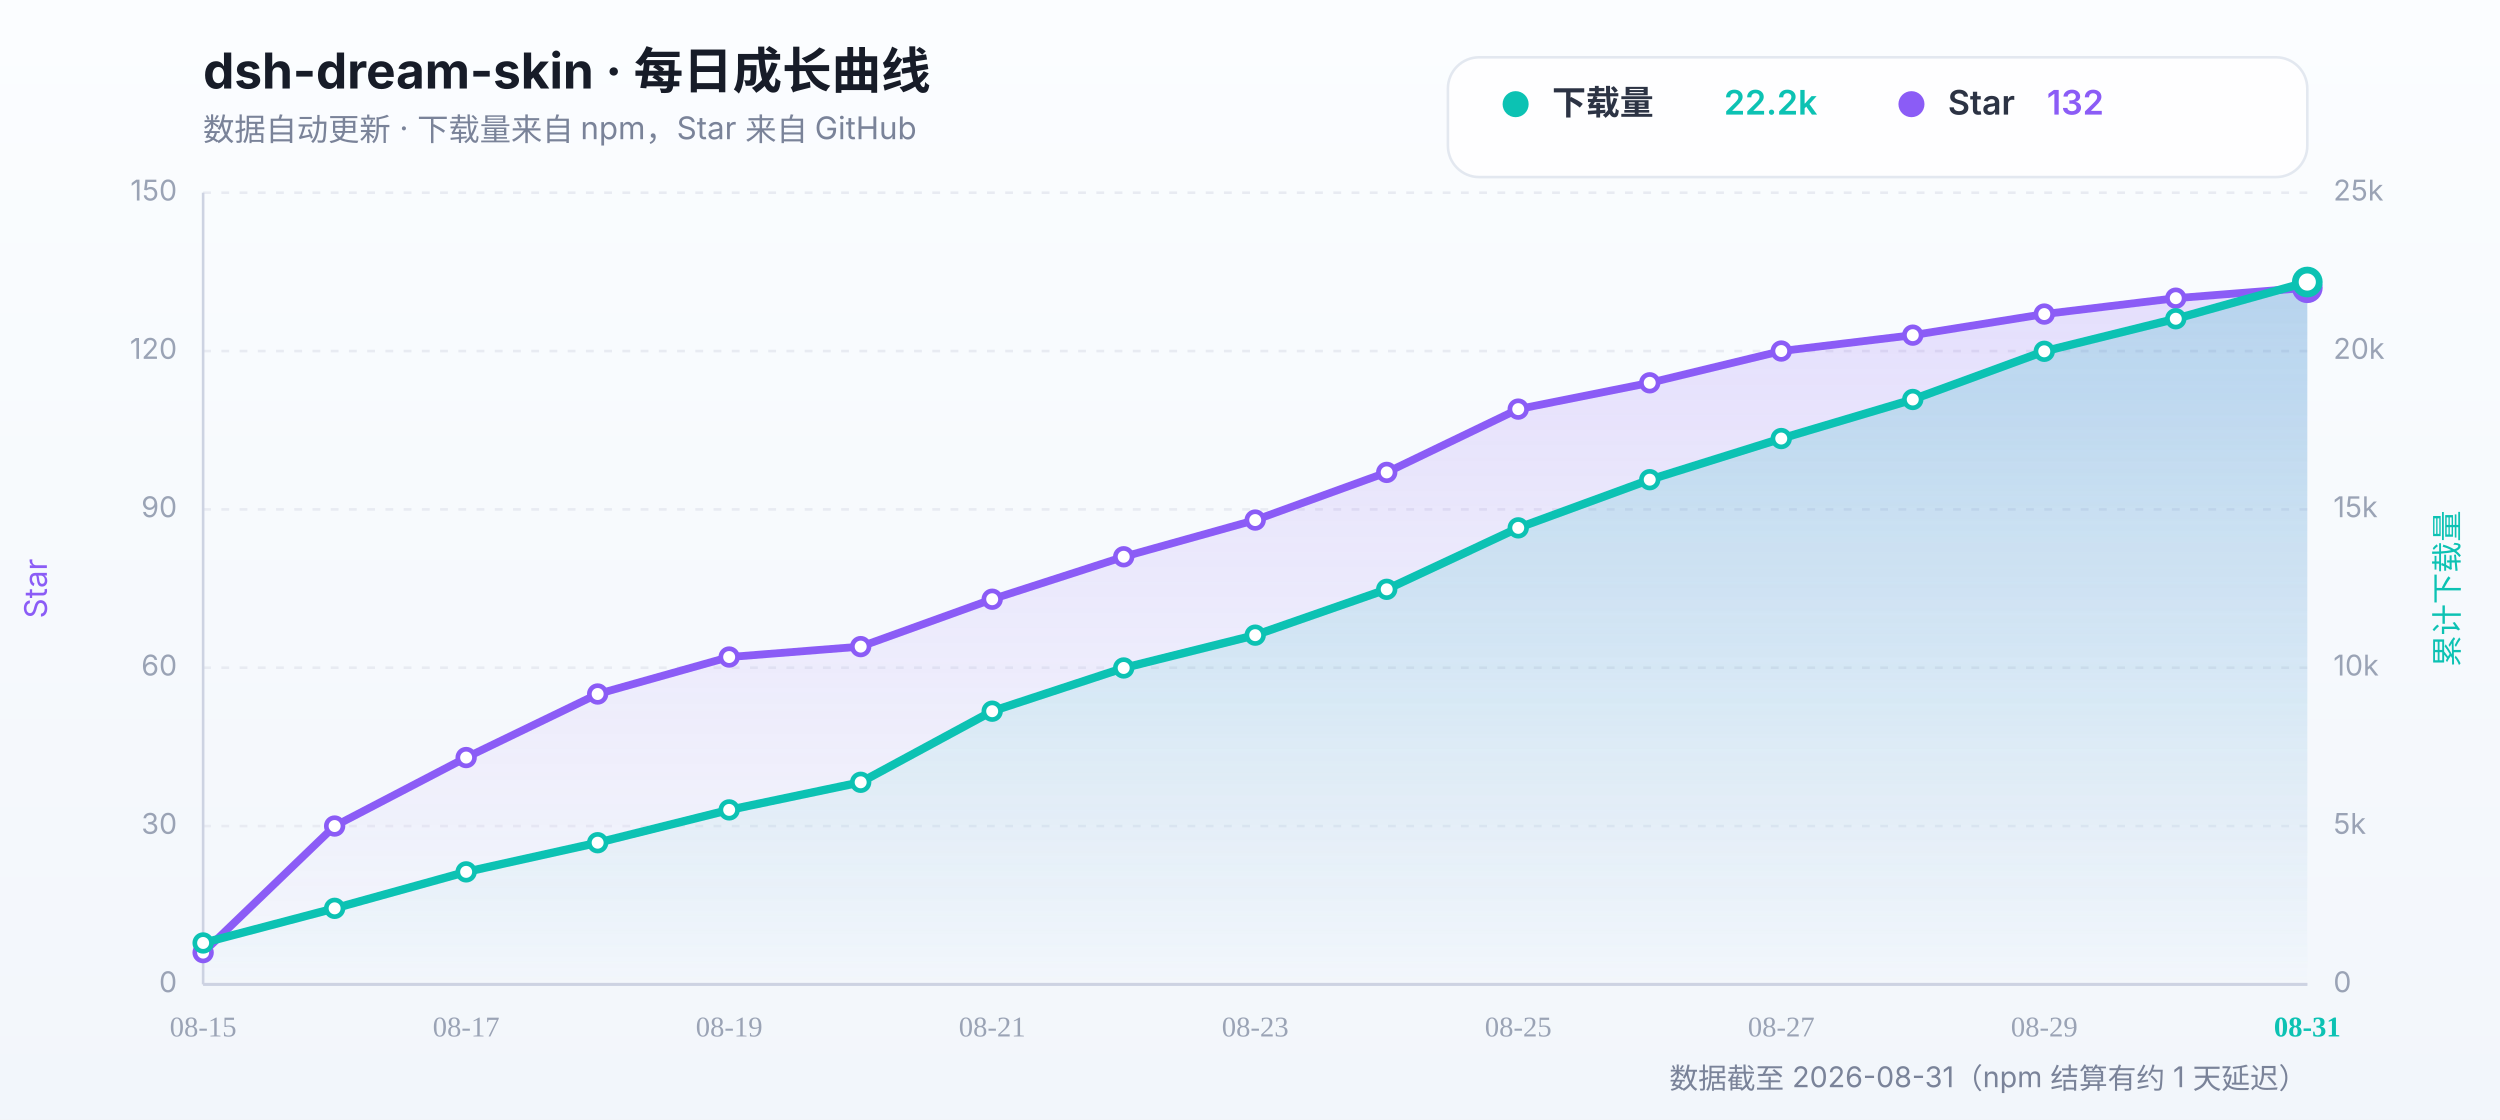
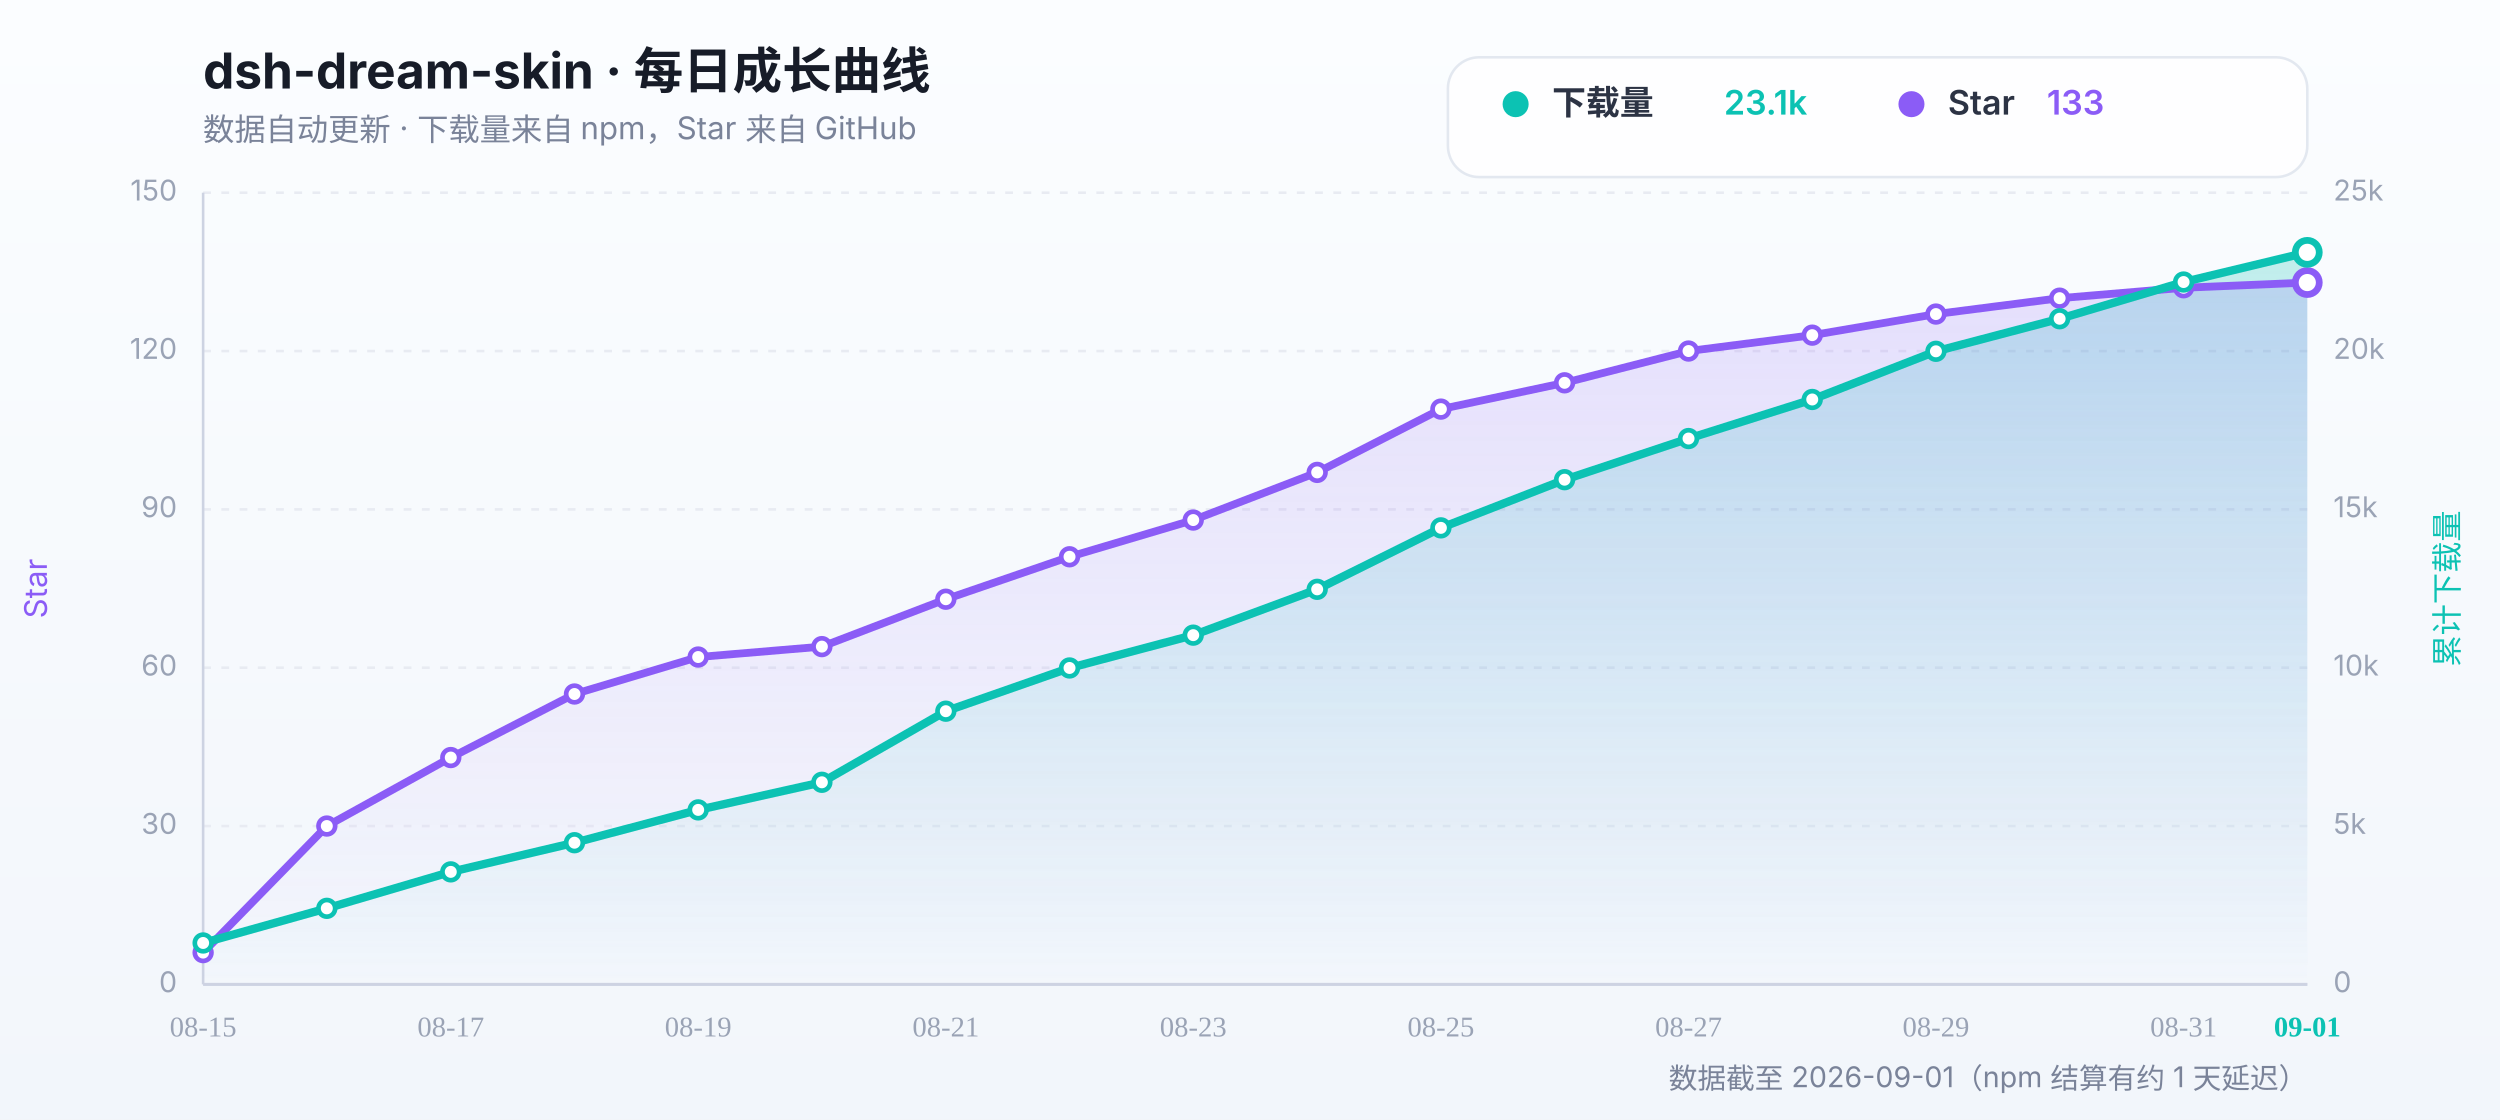
<svg xmlns="http://www.w3.org/2000/svg" width="960" height="430" viewBox="0 0 960 430" role="img" aria-label="dsh-dream-skin 每日 Star 与累计下载量双轴折线图">
  <defs>
    <linearGradient id="gradDl" x1="0" y1="0" x2="0" y2="1">
      <stop offset="0%" stop-color="#0cc2b3" stop-opacity="0.24" />
      <stop offset="100%" stop-color="#0cc2b3" stop-opacity="0" />
    </linearGradient>
    <linearGradient id="gradSt" x1="0" y1="0" x2="0" y2="1">
      <stop offset="0%" stop-color="#8b5cf6" stop-opacity="0.18" />
      <stop offset="100%" stop-color="#8b5cf6" stop-opacity="0" />
    </linearGradient>
    <linearGradient id="bgGrad" x1="0" y1="0" x2="0" y2="1">
      <stop offset="0%" stop-color="#fbfdff" />
      <stop offset="100%" stop-color="#f2f6fb" />
    </linearGradient>
  </defs>
  <rect width="960" height="430" fill="url(#bgGrad)" />
  <g font-family="system-ui,-apple-system,'Segoe UI',sans-serif">
    <text x="18" y="226" font-size="12" fill="#8b5cf6" transform="rotate(-90 18 226)" text-anchor="middle">Star</text>
    <text x="944" y="226" font-size="12" fill="#0cc2b3" transform="rotate(-90 944 226)" text-anchor="middle">累计下载量</text>
  </g>
  <text x="78" y="34" font-size="19" font-weight="700" fill="#171c28" font-family="system-ui,-apple-system,'Segoe UI',sans-serif">dsh-dream-skin · 每日成长曲线</text>
  <text x="78" y="54" font-size="12" fill="#7a8399" font-family="system-ui,-apple-system,'Segoe UI',sans-serif">数据自动更新 · 下载量来自 npm，Star 来自 GitHub</text>
  <g font-family="system-ui,-apple-system,'Segoe UI',sans-serif">
    <rect x="556" y="22" width="330" height="46" rx="12" fill="#ffffff" fill-opacity="0.72" stroke="#e3e8f0" stroke-width="1" />
    <circle cx="582" cy="40" r="5" fill="#0cc2b3" />
    <text x="596" y="44" font-size="13" font-weight="600" fill="#2c3344">下载量</text>
-     <text x="662" y="44" font-size="13" font-weight="600" fill="#0cc2b3">22.2k</text>
+     <text x="662" y="44" font-size="13" font-weight="600" fill="#0cc2b3">23.1k</text>
    <circle cx="734" cy="40" r="5" fill="#8b5cf6" />
    <text x="748" y="44" font-size="13" font-weight="600" fill="#2c3344">Star</text>
-     <text x="786" y="44" font-size="13" font-weight="600" fill="#8b5cf6">132</text>
+     <text x="786" y="44" font-size="13" font-weight="600" fill="#8b5cf6">133</text>
  </g>
  <line x1="78" y1="378.0" x2="886" y2="378.0" stroke="#d3d9e8" stroke-width="1.2" />
  <line x1="78" y1="317.2" x2="886" y2="317.2" stroke="#e8ebf2" stroke-width="1" stroke-dasharray="3 4" />
  <line x1="78" y1="256.4" x2="886" y2="256.4" stroke="#e8ebf2" stroke-width="1" stroke-dasharray="3 4" />
  <line x1="78" y1="195.6" x2="886" y2="195.6" stroke="#e8ebf2" stroke-width="1" stroke-dasharray="3 4" />
  <line x1="78" y1="134.8" x2="886" y2="134.8" stroke="#e8ebf2" stroke-width="1" stroke-dasharray="3 4" />
  <line x1="78" y1="74.0" x2="886" y2="74.0" stroke="#e8ebf2" stroke-width="1" stroke-dasharray="3 4" />
  <g font-family="system-ui,-apple-system,'Segoe UI',sans-serif">
    <text x="68" y="381.0" text-anchor="end" font-size="11" fill="#9aa3b5">0</text>
    <text x="68" y="320.2" text-anchor="end" font-size="11" fill="#9aa3b5">30</text>
    <text x="68" y="259.4" text-anchor="end" font-size="11" fill="#9aa3b5">60</text>
    <text x="68" y="198.6" text-anchor="end" font-size="11" fill="#9aa3b5">90</text>
    <text x="68" y="137.8" text-anchor="end" font-size="11" fill="#9aa3b5">120</text>
    <text x="68" y="77.0" text-anchor="end" font-size="11" fill="#9aa3b5">150</text>
    <text x="896" y="381.0" text-anchor="start" font-size="11" fill="#9aa3b5">0</text>
    <text x="896" y="320.2" text-anchor="start" font-size="11" fill="#9aa3b5">5k</text>
    <text x="896" y="259.4" text-anchor="start" font-size="11" fill="#9aa3b5">10k</text>
    <text x="896" y="198.6" text-anchor="start" font-size="11" fill="#9aa3b5">15k</text>
    <text x="896" y="137.8" text-anchor="start" font-size="11" fill="#9aa3b5">20k</text>
    <text x="896" y="77.0" text-anchor="start" font-size="11" fill="#9aa3b5">25k</text>
  </g>
  <line x1="78" y1="74" x2="78" y2="378" stroke="#cdd3e2" stroke-width="1" />
  <line x1="78" y1="378" x2="886" y2="378" stroke="#cdd3e2" stroke-width="1" />
-   <path d="M 78.0 378.0 L 78.0 362.1 L 128.5 348.8 L 179.0 334.8 L 229.5 323.6 L 280.0 311.0 L 330.5 300.4 L 381.0 273.1 L 431.5 256.5 L 482.0 243.9 L 532.5 226.3 L 583.0 202.7 L 633.5 184.2 L 684.0 168.4 L 734.5 153.4 L 785.0 134.9 L 835.5 122.4 L 886.0 108.3 L 886.0 378.0 Z" fill="url(#gradDl)" stroke="none" />
-   <path d="M 78.0 378.0 L 78.0 365.8 L 128.5 317.2 L 179.0 290.9 L 229.5 266.5 L 280.0 252.3 L 330.5 248.3 L 381.0 230.1 L 431.5 213.8 L 482.0 199.7 L 532.5 181.4 L 583.0 157.1 L 633.5 147.0 L 684.0 134.8 L 734.5 128.7 L 785.0 120.6 L 835.5 114.5 L 886.0 110.5 L 886.0 378.0 Z" fill="url(#gradSt)" stroke="none" />
-   <polyline points="78.0,365.8 128.5,317.2 179.0,290.9 229.5,266.5 280.0,252.3 330.5,248.3 381.0,230.1 431.5,213.8 482.0,199.7 532.5,181.4 583.0,157.1 633.5,147.0 684.0,134.8 734.5,128.7 785.0,120.6 835.5,114.5 886.0,110.5" fill="none" stroke="#8b5cf6" stroke-width="3" stroke-linecap="round" stroke-linejoin="round" />
+   <path d="M 78.0 378.0 L 78.0 362.1 L 125.5 348.8 L 173.1 334.8 L 220.6 323.6 L 268.1 311.0 L 315.6 300.4 L 363.2 273.1 L 410.7 256.5 L 458.2 243.9 L 505.8 226.3 L 553.3 202.7 L 600.8 184.2 L 648.4 168.4 L 695.9 153.4 L 743.4 134.9 L 790.9 122.4 L 838.5 108.3 L 886.0 96.9 L 886.0 378.0 Z" fill="url(#gradDl)" stroke="none" />
+   <path d="M 78.0 378.0 L 78.0 365.8 L 125.5 317.2 L 173.1 290.9 L 220.6 266.5 L 268.1 252.3 L 315.6 248.3 L 363.2 230.1 L 410.7 213.8 L 458.2 199.7 L 505.8 181.4 L 553.3 157.1 L 600.8 147.0 L 648.4 134.8 L 695.9 128.7 L 743.4 120.6 L 790.9 114.5 L 838.5 110.5 L 886.0 108.5 L 886.0 378.0 Z" fill="url(#gradSt)" stroke="none" />
+   <polyline points="78.0,365.8 125.5,317.2 173.1,290.9 220.6,266.5 268.1,252.3 315.6,248.3 363.2,230.1 410.7,213.8 458.2,199.7 505.8,181.4 553.3,157.1 600.8,147.0 648.4,134.8 695.9,128.7 743.4,120.6 790.9,114.5 838.5,110.5 886.0,108.5" fill="none" stroke="#8b5cf6" stroke-width="3" stroke-linecap="round" stroke-linejoin="round" />
  <circle cx="78.0" cy="365.8" r="3.2" fill="#ffffff" stroke="#8b5cf6" stroke-width="1.8" />
-   <circle cx="128.5" cy="317.2" r="3.2" fill="#ffffff" stroke="#8b5cf6" stroke-width="1.8" />
-   <circle cx="179.0" cy="290.9" r="3.2" fill="#ffffff" stroke="#8b5cf6" stroke-width="1.8" />
-   <circle cx="229.5" cy="266.5" r="3.2" fill="#ffffff" stroke="#8b5cf6" stroke-width="1.8" />
-   <circle cx="280.0" cy="252.3" r="3.2" fill="#ffffff" stroke="#8b5cf6" stroke-width="1.8" />
-   <circle cx="330.5" cy="248.3" r="3.2" fill="#ffffff" stroke="#8b5cf6" stroke-width="1.8" />
-   <circle cx="381.0" cy="230.1" r="3.2" fill="#ffffff" stroke="#8b5cf6" stroke-width="1.8" />
-   <circle cx="431.5" cy="213.8" r="3.2" fill="#ffffff" stroke="#8b5cf6" stroke-width="1.8" />
-   <circle cx="482.0" cy="199.7" r="3.2" fill="#ffffff" stroke="#8b5cf6" stroke-width="1.8" />
-   <circle cx="532.5" cy="181.4" r="3.2" fill="#ffffff" stroke="#8b5cf6" stroke-width="1.8" />
-   <circle cx="583.0" cy="157.1" r="3.2" fill="#ffffff" stroke="#8b5cf6" stroke-width="1.8" />
-   <circle cx="633.5" cy="147.0" r="3.2" fill="#ffffff" stroke="#8b5cf6" stroke-width="1.8" />
-   <circle cx="684.0" cy="134.8" r="3.2" fill="#ffffff" stroke="#8b5cf6" stroke-width="1.8" />
-   <circle cx="734.5" cy="128.7" r="3.2" fill="#ffffff" stroke="#8b5cf6" stroke-width="1.8" />
-   <circle cx="785.0" cy="120.6" r="3.2" fill="#ffffff" stroke="#8b5cf6" stroke-width="1.8" />
-   <circle cx="835.5" cy="114.5" r="3.2" fill="#ffffff" stroke="#8b5cf6" stroke-width="1.8" />
-   <circle cx="886.0" cy="110.5" r="4.6" fill="#ffffff" stroke="#8b5cf6" stroke-width="2.6" />
-   <polyline points="78.0,362.1 128.5,348.8 179.0,334.8 229.5,323.6 280.0,311.0 330.5,300.4 381.0,273.1 431.5,256.5 482.0,243.9 532.5,226.3 583.0,202.7 633.5,184.2 684.0,168.4 734.5,153.4 785.0,134.9 835.5,122.4 886.0,108.3" fill="none" stroke="#0cc2b3" stroke-width="3.2" stroke-linecap="round" stroke-linejoin="round" />
+   <circle cx="125.5" cy="317.2" r="3.2" fill="#ffffff" stroke="#8b5cf6" stroke-width="1.8" />
+   <circle cx="173.1" cy="290.9" r="3.2" fill="#ffffff" stroke="#8b5cf6" stroke-width="1.8" />
+   <circle cx="220.6" cy="266.5" r="3.2" fill="#ffffff" stroke="#8b5cf6" stroke-width="1.8" />
+   <circle cx="268.1" cy="252.3" r="3.2" fill="#ffffff" stroke="#8b5cf6" stroke-width="1.8" />
+   <circle cx="315.6" cy="248.3" r="3.2" fill="#ffffff" stroke="#8b5cf6" stroke-width="1.8" />
+   <circle cx="363.2" cy="230.1" r="3.2" fill="#ffffff" stroke="#8b5cf6" stroke-width="1.8" />
+   <circle cx="410.7" cy="213.8" r="3.2" fill="#ffffff" stroke="#8b5cf6" stroke-width="1.8" />
+   <circle cx="458.2" cy="199.7" r="3.2" fill="#ffffff" stroke="#8b5cf6" stroke-width="1.8" />
+   <circle cx="505.8" cy="181.4" r="3.2" fill="#ffffff" stroke="#8b5cf6" stroke-width="1.8" />
+   <circle cx="553.3" cy="157.1" r="3.2" fill="#ffffff" stroke="#8b5cf6" stroke-width="1.8" />
+   <circle cx="600.8" cy="147.0" r="3.2" fill="#ffffff" stroke="#8b5cf6" stroke-width="1.8" />
+   <circle cx="648.4" cy="134.8" r="3.2" fill="#ffffff" stroke="#8b5cf6" stroke-width="1.8" />
+   <circle cx="695.9" cy="128.7" r="3.2" fill="#ffffff" stroke="#8b5cf6" stroke-width="1.8" />
+   <circle cx="743.4" cy="120.6" r="3.2" fill="#ffffff" stroke="#8b5cf6" stroke-width="1.8" />
+   <circle cx="790.9" cy="114.5" r="3.2" fill="#ffffff" stroke="#8b5cf6" stroke-width="1.8" />
+   <circle cx="838.5" cy="110.5" r="3.2" fill="#ffffff" stroke="#8b5cf6" stroke-width="1.8" />
+   <circle cx="886.0" cy="108.5" r="4.6" fill="#ffffff" stroke="#8b5cf6" stroke-width="2.6" />
+   <polyline points="78.0,362.1 125.5,348.8 173.1,334.8 220.6,323.6 268.1,311.0 315.6,300.4 363.2,273.1 410.7,256.5 458.2,243.9 505.8,226.3 553.3,202.7 600.8,184.2 648.4,168.4 695.9,153.4 743.4,134.9 790.9,122.4 838.5,108.3 886.0,96.9" fill="none" stroke="#0cc2b3" stroke-width="3.2" stroke-linecap="round" stroke-linejoin="round" />
  <circle cx="78.0" cy="362.1" r="3.2" fill="#ffffff" stroke="#0cc2b3" stroke-width="1.8" />
-   <circle cx="128.5" cy="348.8" r="3.2" fill="#ffffff" stroke="#0cc2b3" stroke-width="1.8" />
-   <circle cx="179.0" cy="334.8" r="3.2" fill="#ffffff" stroke="#0cc2b3" stroke-width="1.8" />
-   <circle cx="229.5" cy="323.6" r="3.2" fill="#ffffff" stroke="#0cc2b3" stroke-width="1.8" />
-   <circle cx="280.0" cy="311.0" r="3.2" fill="#ffffff" stroke="#0cc2b3" stroke-width="1.8" />
-   <circle cx="330.5" cy="300.4" r="3.2" fill="#ffffff" stroke="#0cc2b3" stroke-width="1.8" />
-   <circle cx="381.0" cy="273.1" r="3.2" fill="#ffffff" stroke="#0cc2b3" stroke-width="1.8" />
-   <circle cx="431.5" cy="256.5" r="3.2" fill="#ffffff" stroke="#0cc2b3" stroke-width="1.8" />
-   <circle cx="482.0" cy="243.9" r="3.2" fill="#ffffff" stroke="#0cc2b3" stroke-width="1.8" />
-   <circle cx="532.5" cy="226.3" r="3.2" fill="#ffffff" stroke="#0cc2b3" stroke-width="1.8" />
-   <circle cx="583.0" cy="202.7" r="3.2" fill="#ffffff" stroke="#0cc2b3" stroke-width="1.8" />
-   <circle cx="633.5" cy="184.2" r="3.2" fill="#ffffff" stroke="#0cc2b3" stroke-width="1.8" />
-   <circle cx="684.0" cy="168.4" r="3.2" fill="#ffffff" stroke="#0cc2b3" stroke-width="1.8" />
-   <circle cx="734.5" cy="153.4" r="3.2" fill="#ffffff" stroke="#0cc2b3" stroke-width="1.8" />
-   <circle cx="785.0" cy="134.9" r="3.2" fill="#ffffff" stroke="#0cc2b3" stroke-width="1.8" />
-   <circle cx="835.5" cy="122.4" r="3.2" fill="#ffffff" stroke="#0cc2b3" stroke-width="1.8" />
-   <circle cx="886.0" cy="108.3" r="4.6" fill="#ffffff" stroke="#0cc2b3" stroke-width="2.6" />
+   <circle cx="125.5" cy="348.8" r="3.2" fill="#ffffff" stroke="#0cc2b3" stroke-width="1.8" />
+   <circle cx="173.1" cy="334.8" r="3.2" fill="#ffffff" stroke="#0cc2b3" stroke-width="1.8" />
+   <circle cx="220.6" cy="323.6" r="3.2" fill="#ffffff" stroke="#0cc2b3" stroke-width="1.8" />
+   <circle cx="268.1" cy="311.0" r="3.2" fill="#ffffff" stroke="#0cc2b3" stroke-width="1.8" />
+   <circle cx="315.6" cy="300.4" r="3.2" fill="#ffffff" stroke="#0cc2b3" stroke-width="1.8" />
+   <circle cx="363.2" cy="273.1" r="3.2" fill="#ffffff" stroke="#0cc2b3" stroke-width="1.8" />
+   <circle cx="410.7" cy="256.5" r="3.2" fill="#ffffff" stroke="#0cc2b3" stroke-width="1.8" />
+   <circle cx="458.2" cy="243.9" r="3.2" fill="#ffffff" stroke="#0cc2b3" stroke-width="1.8" />
+   <circle cx="505.8" cy="226.3" r="3.2" fill="#ffffff" stroke="#0cc2b3" stroke-width="1.8" />
+   <circle cx="553.3" cy="202.7" r="3.2" fill="#ffffff" stroke="#0cc2b3" stroke-width="1.8" />
+   <circle cx="600.8" cy="184.2" r="3.2" fill="#ffffff" stroke="#0cc2b3" stroke-width="1.8" />
+   <circle cx="648.4" cy="168.4" r="3.2" fill="#ffffff" stroke="#0cc2b3" stroke-width="1.8" />
+   <circle cx="695.9" cy="153.4" r="3.2" fill="#ffffff" stroke="#0cc2b3" stroke-width="1.8" />
+   <circle cx="743.4" cy="134.9" r="3.2" fill="#ffffff" stroke="#0cc2b3" stroke-width="1.8" />
+   <circle cx="790.9" cy="122.4" r="3.2" fill="#ffffff" stroke="#0cc2b3" stroke-width="1.8" />
+   <circle cx="838.5" cy="108.3" r="3.2" fill="#ffffff" stroke="#0cc2b3" stroke-width="1.8" />
+   <circle cx="886.0" cy="96.9" r="4.6" fill="#ffffff" stroke="#0cc2b3" stroke-width="2.6" />
  <text x="78.0" y="398" text-anchor="middle" font-size="11" fill="#9aa3b5">08-15</text>
-   <text x="179.0" y="398" text-anchor="middle" font-size="11" fill="#9aa3b5">08-17</text>
-   <text x="280.0" y="398" text-anchor="middle" font-size="11" fill="#9aa3b5">08-19</text>
-   <text x="381.0" y="398" text-anchor="middle" font-size="11" fill="#9aa3b5">08-21</text>
-   <text x="482.0" y="398" text-anchor="middle" font-size="11" fill="#9aa3b5">08-23</text>
-   <text x="583.0" y="398" text-anchor="middle" font-size="11" fill="#9aa3b5">08-25</text>
-   <text x="684.0" y="398" text-anchor="middle" font-size="11" fill="#9aa3b5">08-27</text>
-   <text x="785.0" y="398" text-anchor="middle" font-size="11" fill="#9aa3b5">08-29</text>
-   <text x="886.0" y="398" text-anchor="middle" font-size="11" fill="#0cc2b3" font-weight="600">08-31</text>
-   <text x="886" y="418" text-anchor="end" font-size="11" fill="#7a8399" font-family="system-ui,-apple-system,'Segoe UI',sans-serif">数据截至 2026-08-31（npm 结算有约 1 天延迟）</text>
+   <text x="173.1" y="398" text-anchor="middle" font-size="11" fill="#9aa3b5">08-17</text>
+   <text x="268.1" y="398" text-anchor="middle" font-size="11" fill="#9aa3b5">08-19</text>
+   <text x="363.2" y="398" text-anchor="middle" font-size="11" fill="#9aa3b5">08-21</text>
+   <text x="458.2" y="398" text-anchor="middle" font-size="11" fill="#9aa3b5">08-23</text>
+   <text x="553.3" y="398" text-anchor="middle" font-size="11" fill="#9aa3b5">08-25</text>
+   <text x="648.4" y="398" text-anchor="middle" font-size="11" fill="#9aa3b5">08-27</text>
+   <text x="743.4" y="398" text-anchor="middle" font-size="11" fill="#9aa3b5">08-29</text>
+   <text x="838.5" y="398" text-anchor="middle" font-size="11" fill="#9aa3b5">08-31</text>
+   <text x="886.0" y="398" text-anchor="middle" font-size="11" fill="#0cc2b3" font-weight="600">09-01</text>
+   <text x="886" y="418" text-anchor="end" font-size="11" fill="#7a8399" font-family="system-ui,-apple-system,'Segoe UI',sans-serif">数据截至 2026-09-01（npm 结算有约 1 天延迟）</text>
</svg>
